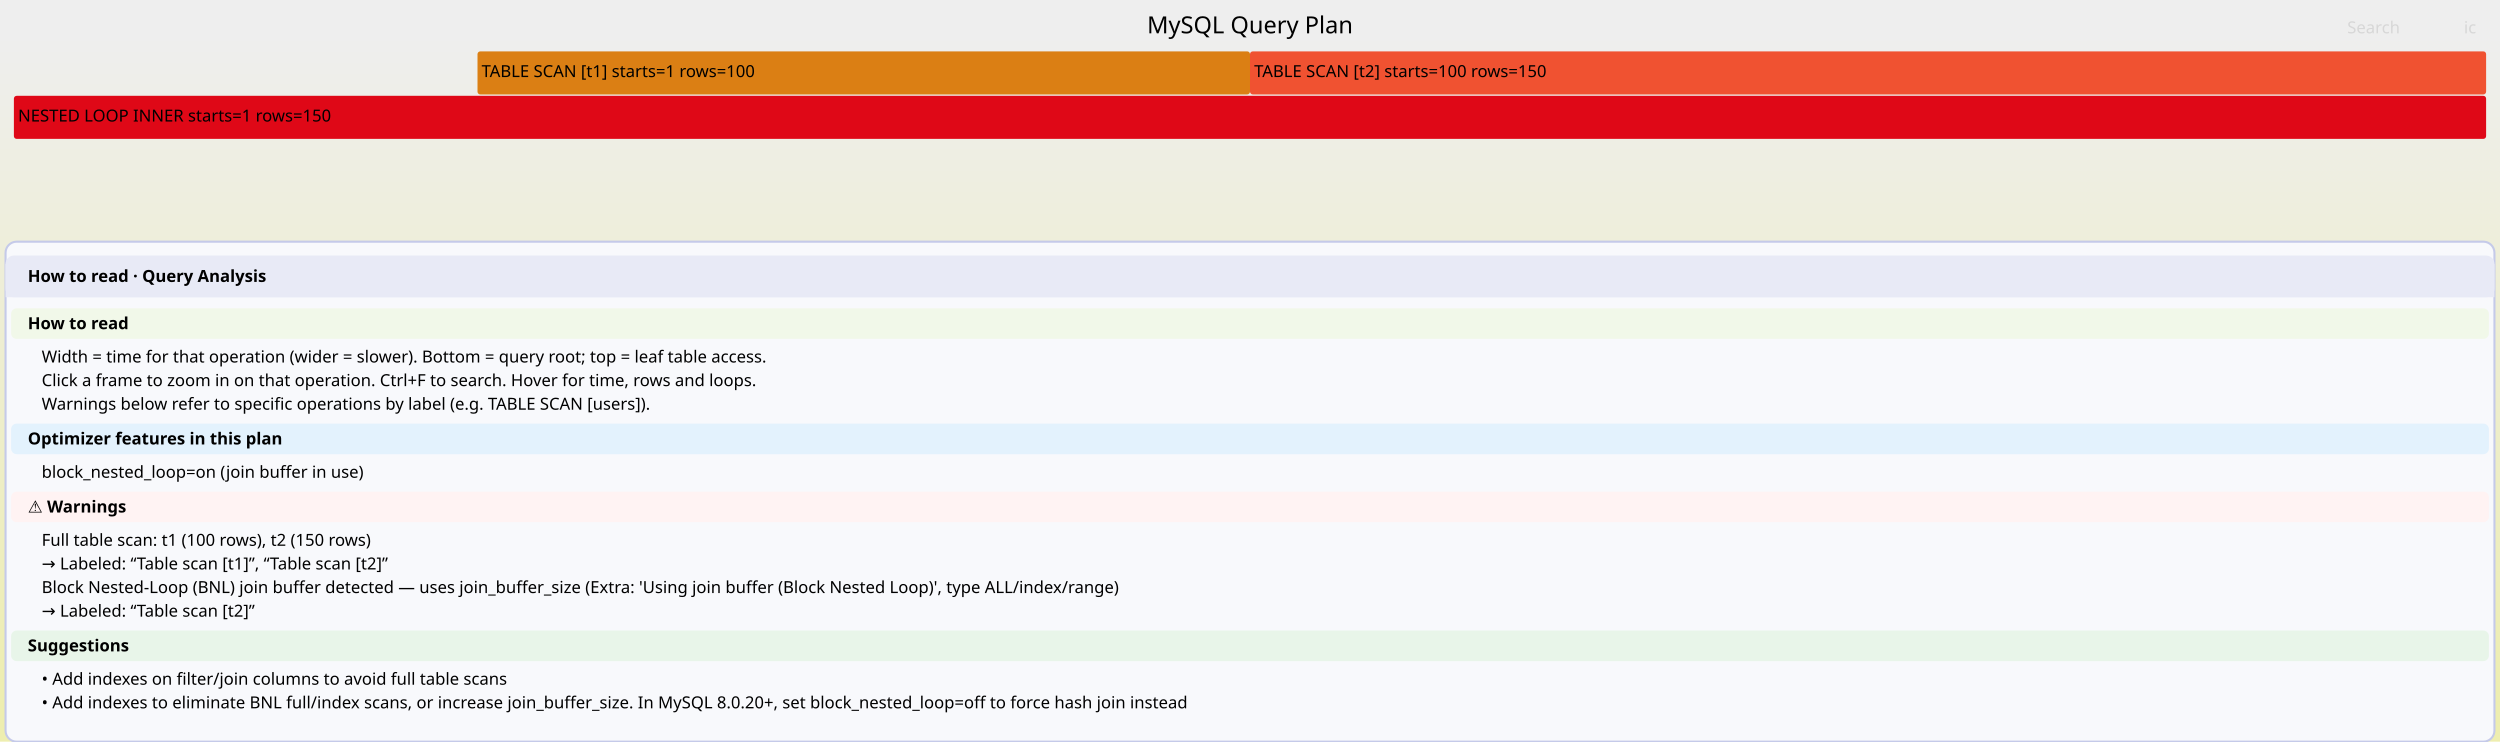
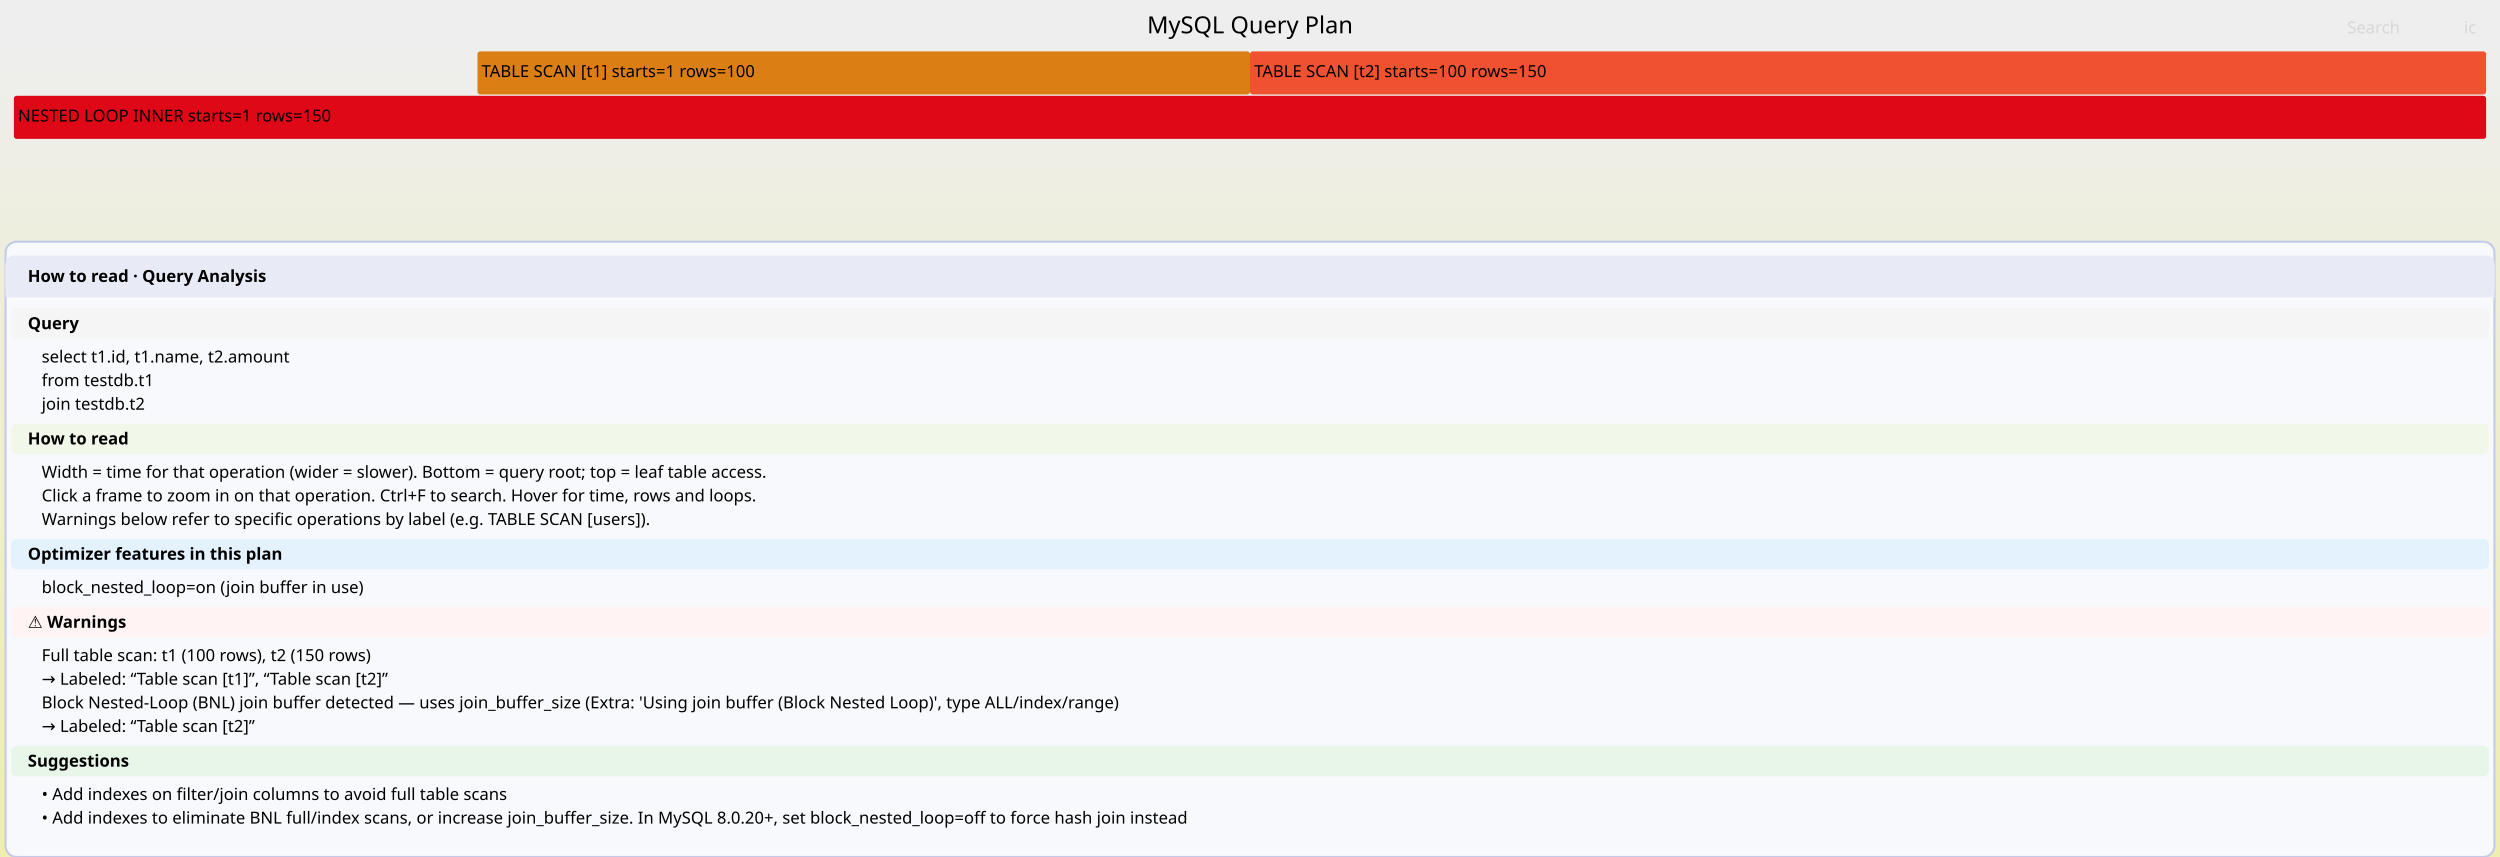
- <svg xmlns="http://www.w3.org/2000/svg" version="1.1" width="1800" height="534" viewBox="0 0 1800 534">
+ <svg xmlns="http://www.w3.org/2000/svg" version="1.1" width="1800" height="617" viewBox="0 0 1800 617">
  <defs>
    <linearGradient id="background" y1="0" y2="1" x1="0" x2="0">
      <stop stop-color="#eeeeee" offset="5%" />
      <stop stop-color="#eeeeb0" offset="95%" />
    </linearGradient>
  </defs>
  <style type="text/css">text { font-family: Verdana; font-size: 12px; fill: rgb(0,0,0); }
#search, #ignorecase { opacity:0.1; cursor:pointer; } #search:hover, #search.show, #ignorecase:hover, #ignorecase.show { opacity:1; }
#title { text-anchor:middle; font-size:17px } #unzoom { cursor:pointer; } #frames &gt; *:hover { stroke:black; stroke-width:0.5; cursor:pointer; } .hide { display:none; } .parent { opacity:0.5; }</style>
  <rect width="100%" height="100%" fill="url(#background)" />
  <text id="title" x="900" y="24">MySQL Query Plan</text>
  <text id="details" x="10" y="149"> </text>
  <text id="unzoom" class="hide" x="10" y="24">Reset Zoom</text>
  <text id="search" x="1690" y="24">Search</text>
  <text id="ignorecase" x="1774" y="24">ic</text>
  <text id="matched" x="1690" y="149"> </text>
  <g id="frames">
    <g>
      <rect x="10.0" y="69.0" width="1780.0" height="31.0" fill="rgb(223,8,23)" rx="2" ry="2" />
      <text x="13.00" y="87.50">NESTED LOOP INNER starts=1 rows=150</text>
    </g>
    <g>
      <rect x="343.8" y="37.0" width="556.2" height="31.0" fill="rgb(219,127,20)" rx="2" ry="2" />
      <text x="346.75" y="55.50">TABLE SCAN [t1] starts=1 rows=100</text>
    </g>
    <g>
      <rect x="900.0" y="37.0" width="890.0" height="31.0" fill="rgb(240,82,49)" rx="2" ry="2" />
      <text x="903.00" y="55.50">TABLE SCAN [t2] starts=100 rows=150</text>
    </g>
  </g>
-   <rect x="4" y="174" width="1792" height="360" fill="#f8f9fc" stroke="#c5cae9" stroke-width="1.5" rx="8" />
+   <rect x="4" y="174" width="1792" height="443" fill="#f8f9fc" stroke="#c5cae9" stroke-width="1.5" rx="8" />
  <rect x="4" y="184" width="1792" height="30" fill="#e8eaf6" rx="6" />
  <rect x="4" y="190" width="1792" height="24" fill="#e8eaf6" />
  <text x="20" y="203" font-family="Arial,sans-serif" font-size="13" font-weight="bold" fill="#283593">How to read · Query Analysis</text>
-   <rect x="8" y="222" width="1784" height="22" fill="#f1f8e9" rx="4" />
-   <text x="20" y="237" font-family="Arial,sans-serif" font-size="11" font-weight="bold" fill="#33691e">How to read</text>
-   <text x="30" y="261" font-family="Arial,sans-serif" font-size="11" fill="#455a64">Width = time for that operation (wider = slower). Bottom = query root; top = leaf table access.</text>
-   <text x="30" y="278" font-family="Arial,sans-serif" font-size="11" fill="#455a64">Click a frame to zoom in on that operation. Ctrl+F to search. Hover for time, rows and loops.</text>
-   <text x="30" y="295" font-family="Arial,sans-serif" font-size="11" fill="#455a64">Warnings below refer to specific operations by label (e.g. TABLE SCAN [users]).</text>
-   <rect x="8" y="305" width="1784" height="22" fill="#e3f2fd" rx="4" />
-   <text x="20" y="320" font-family="Arial,sans-serif" font-size="11" font-weight="bold" fill="#0d47a1">Optimizer features in this plan</text>
-   <text x="30" y="344" font-family="Arial,sans-serif" font-size="11" fill="#1565c0">block_nested_loop=on (join buffer in use)</text>
-   <rect x="8" y="354" width="1784" height="22" fill="#fff3f3" rx="4" />
-   <text x="20" y="369" font-family="Arial,sans-serif" font-size="11" font-weight="bold" fill="#b71c1c">⚠  Warnings</text>
-   <text x="30" y="393" font-family="Arial,sans-serif" font-size="11" fill="#c62828">Full table scan: t1 (100 rows), t2 (150 rows)</text>
-   <text x="30" y="410" font-family="Arial,sans-serif" font-size="11" fill="#c62828">→ Labeled: “Table scan [t1]”, “Table scan [t2]”</text>
-   <text x="30" y="427" font-family="Arial,sans-serif" font-size="11" fill="#c62828">Block Nested-Loop (BNL) join buffer detected — uses join_buffer_size (Extra: 'Using join buffer (Block Nested Loop)', type ALL/index/range)</text>
-   <text x="30" y="444" font-family="Arial,sans-serif" font-size="11" fill="#c62828">→ Labeled: “Table scan [t2]”</text>
-   <rect x="8" y="454" width="1784" height="22" fill="#e8f5e9" rx="4" />
-   <text x="20" y="469" font-family="Arial,sans-serif" font-size="11" font-weight="bold" fill="#1b5e20">Suggestions</text>
-   <text x="30" y="493" font-family="Arial,sans-serif" font-size="11" fill="#2e7d32">•  Add indexes on filter/join columns to avoid full table scans</text>
-   <text x="30" y="510" font-family="Arial,sans-serif" font-size="11" fill="#2e7d32">•  Add indexes to eliminate BNL full/index scans, or increase join_buffer_size. In MySQL 8.0.20+, set block_nested_loop=off to force hash join instead</text>
+   <rect x="8" y="222" width="1784" height="22" fill="#f5f5f5" rx="4" />
+   <text x="20" y="237" font-family="Arial,sans-serif" font-size="11" font-weight="bold" fill="#37474f">Query</text>
+   <text x="30" y="261" font-family="Courier New,Courier,monospace" font-size="11" fill="#263238">select t1.id, t1.name, t2.amount</text>
+   <text x="30" y="278" font-family="Courier New,Courier,monospace" font-size="11" fill="#263238">from testdb.t1</text>
+   <text x="30" y="295" font-family="Courier New,Courier,monospace" font-size="11" fill="#263238">  join testdb.t2</text>
+   <rect x="8" y="305" width="1784" height="22" fill="#f1f8e9" rx="4" />
+   <text x="20" y="320" font-family="Arial,sans-serif" font-size="11" font-weight="bold" fill="#33691e">How to read</text>
+   <text x="30" y="344" font-family="Arial,sans-serif" font-size="11" fill="#455a64">Width = time for that operation (wider = slower). Bottom = query root; top = leaf table access.</text>
+   <text x="30" y="361" font-family="Arial,sans-serif" font-size="11" fill="#455a64">Click a frame to zoom in on that operation. Ctrl+F to search. Hover for time, rows and loops.</text>
+   <text x="30" y="378" font-family="Arial,sans-serif" font-size="11" fill="#455a64">Warnings below refer to specific operations by label (e.g. TABLE SCAN [users]).</text>
+   <rect x="8" y="388" width="1784" height="22" fill="#e3f2fd" rx="4" />
+   <text x="20" y="403" font-family="Arial,sans-serif" font-size="11" font-weight="bold" fill="#0d47a1">Optimizer features in this plan</text>
+   <text x="30" y="427" font-family="Arial,sans-serif" font-size="11" fill="#1565c0">block_nested_loop=on (join buffer in use)</text>
+   <rect x="8" y="437" width="1784" height="22" fill="#fff3f3" rx="4" />
+   <text x="20" y="452" font-family="Arial,sans-serif" font-size="11" font-weight="bold" fill="#b71c1c">⚠  Warnings</text>
+   <text x="30" y="476" font-family="Arial,sans-serif" font-size="11" fill="#c62828">Full table scan: t1 (100 rows), t2 (150 rows)</text>
+   <text x="30" y="493" font-family="Arial,sans-serif" font-size="11" fill="#c62828">→ Labeled: “Table scan [t1]”, “Table scan [t2]”</text>
+   <text x="30" y="510" font-family="Arial,sans-serif" font-size="11" fill="#c62828">Block Nested-Loop (BNL) join buffer detected — uses join_buffer_size (Extra: 'Using join buffer (Block Nested Loop)', type ALL/index/range)</text>
+   <text x="30" y="527" font-family="Arial,sans-serif" font-size="11" fill="#c62828">→ Labeled: “Table scan [t2]”</text>
+   <rect x="8" y="537" width="1784" height="22" fill="#e8f5e9" rx="4" />
+   <text x="20" y="552" font-family="Arial,sans-serif" font-size="11" font-weight="bold" fill="#1b5e20">Suggestions</text>
+   <text x="30" y="576" font-family="Arial,sans-serif" font-size="11" fill="#2e7d32">•  Add indexes on filter/join columns to avoid full table scans</text>
+   <text x="30" y="593" font-family="Arial,sans-serif" font-size="11" fill="#2e7d32">•  Add indexes to eliminate BNL full/index scans, or increase join_buffer_size. In MySQL 8.0.20+, set block_nested_loop=off to force hash join instead</text>
</svg>
